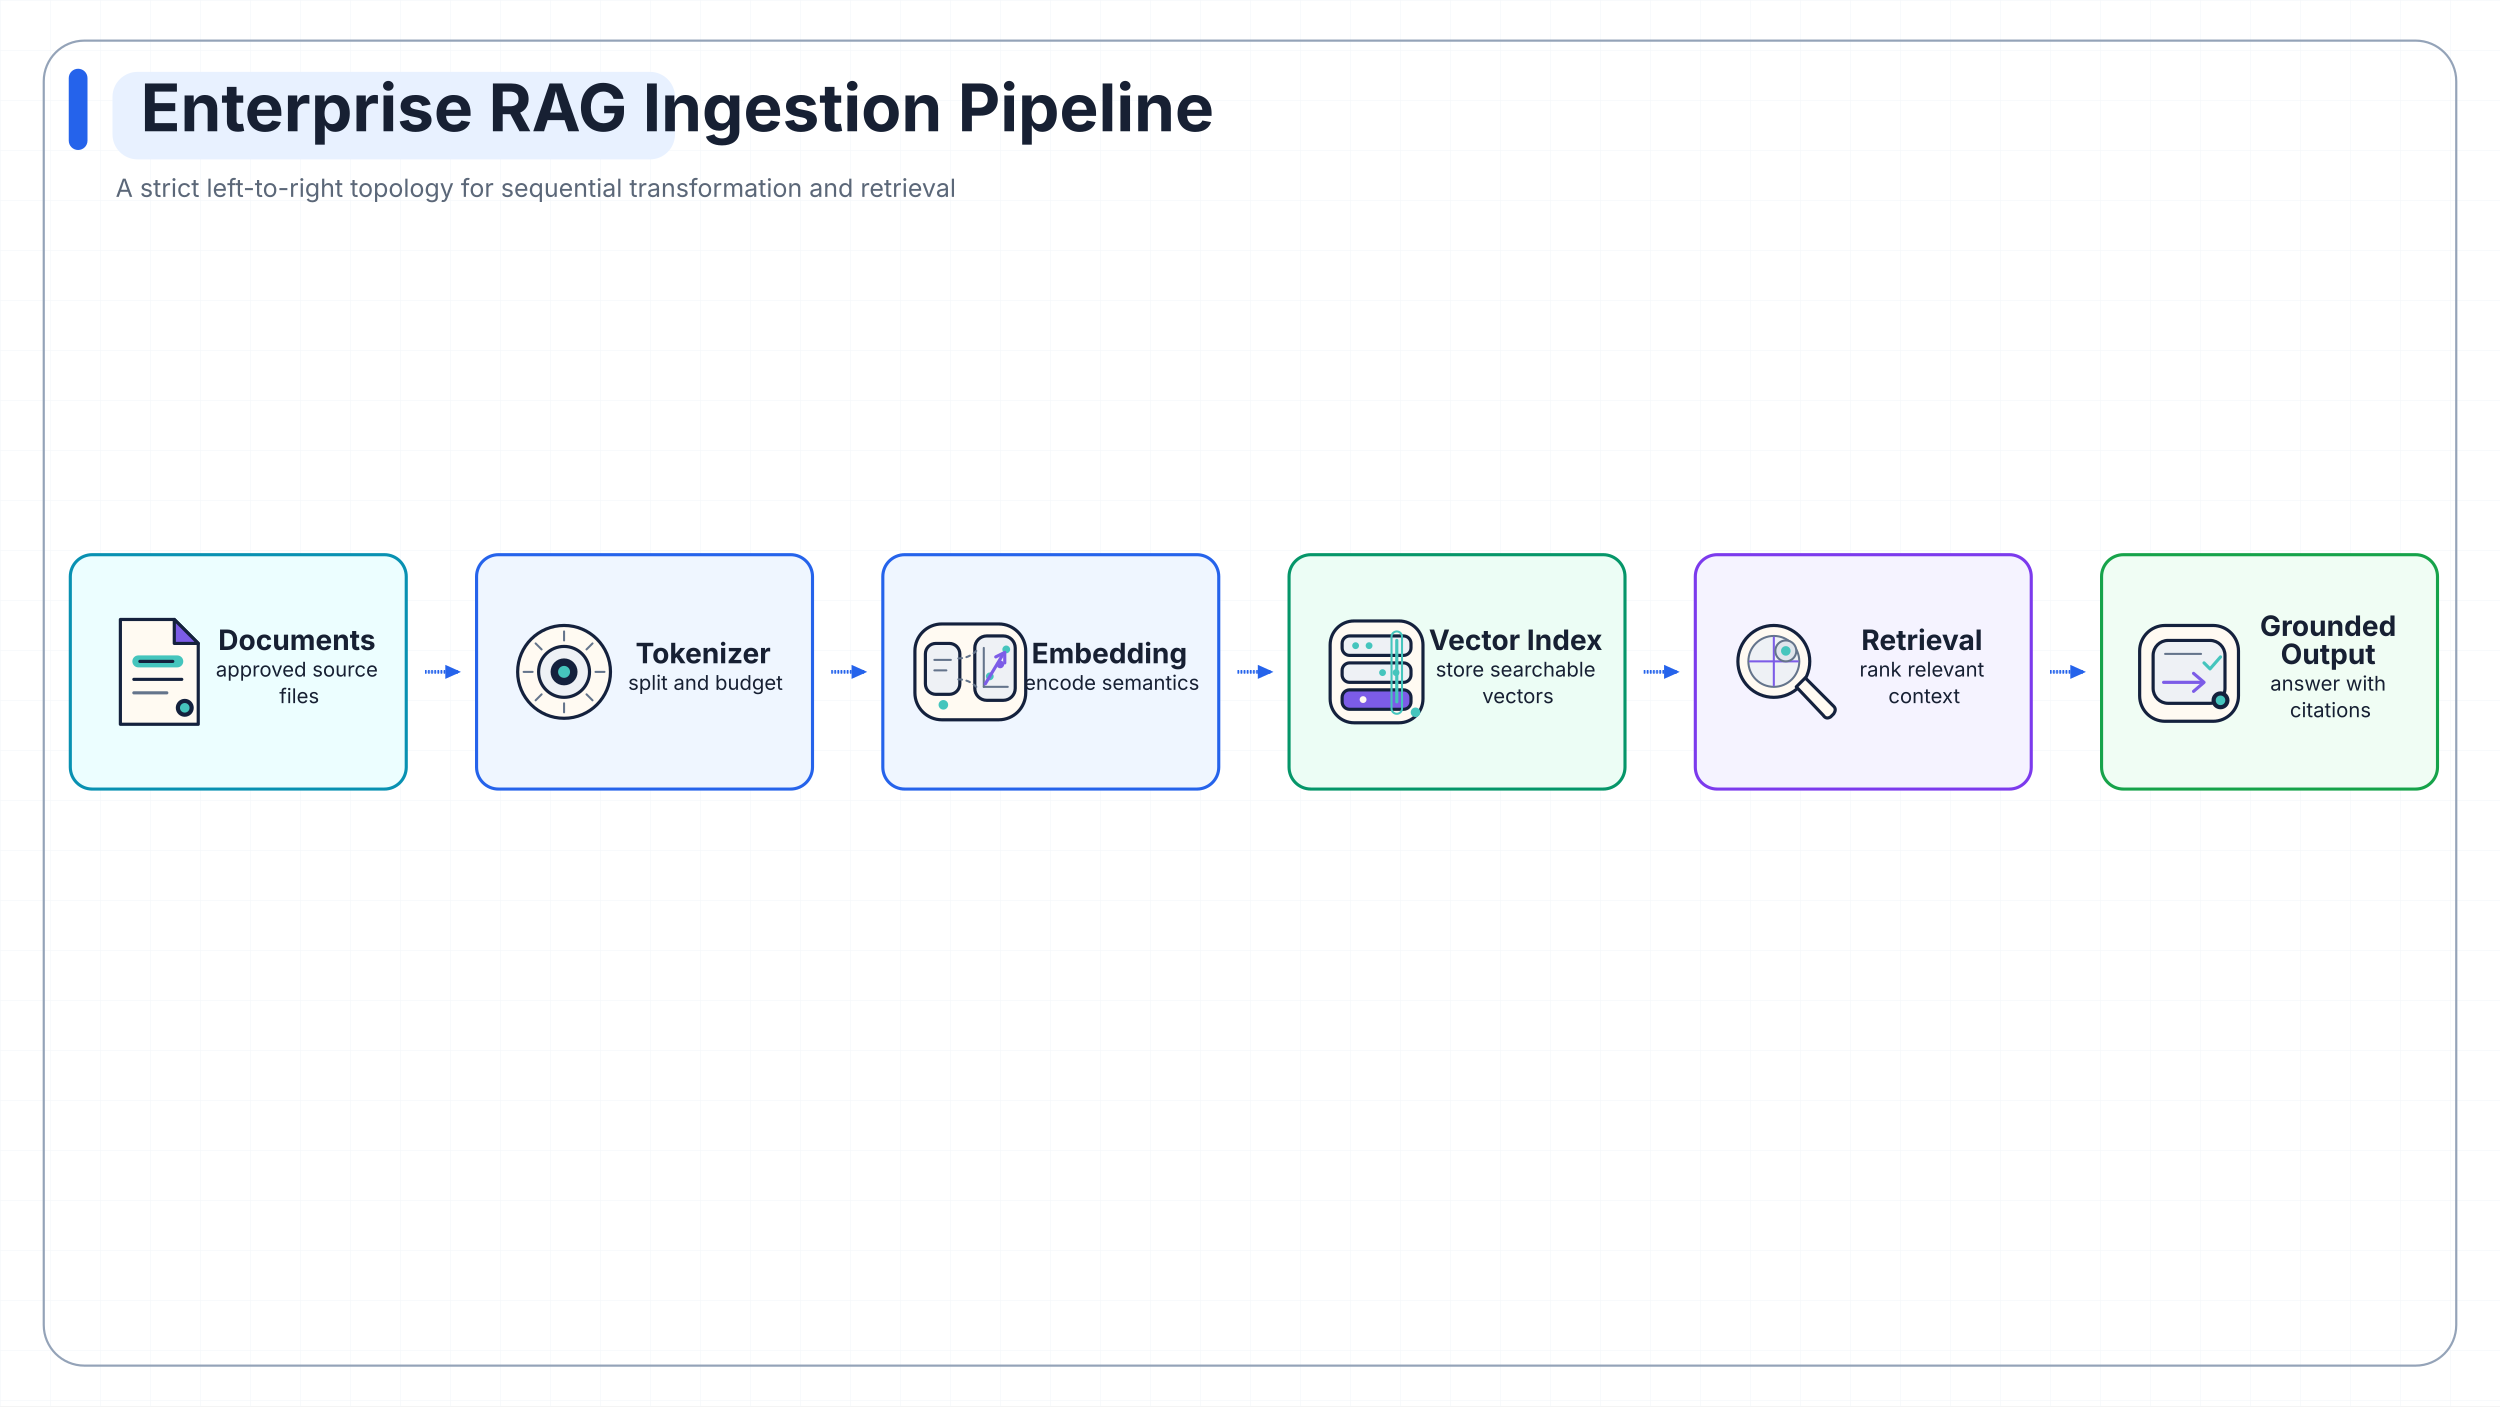
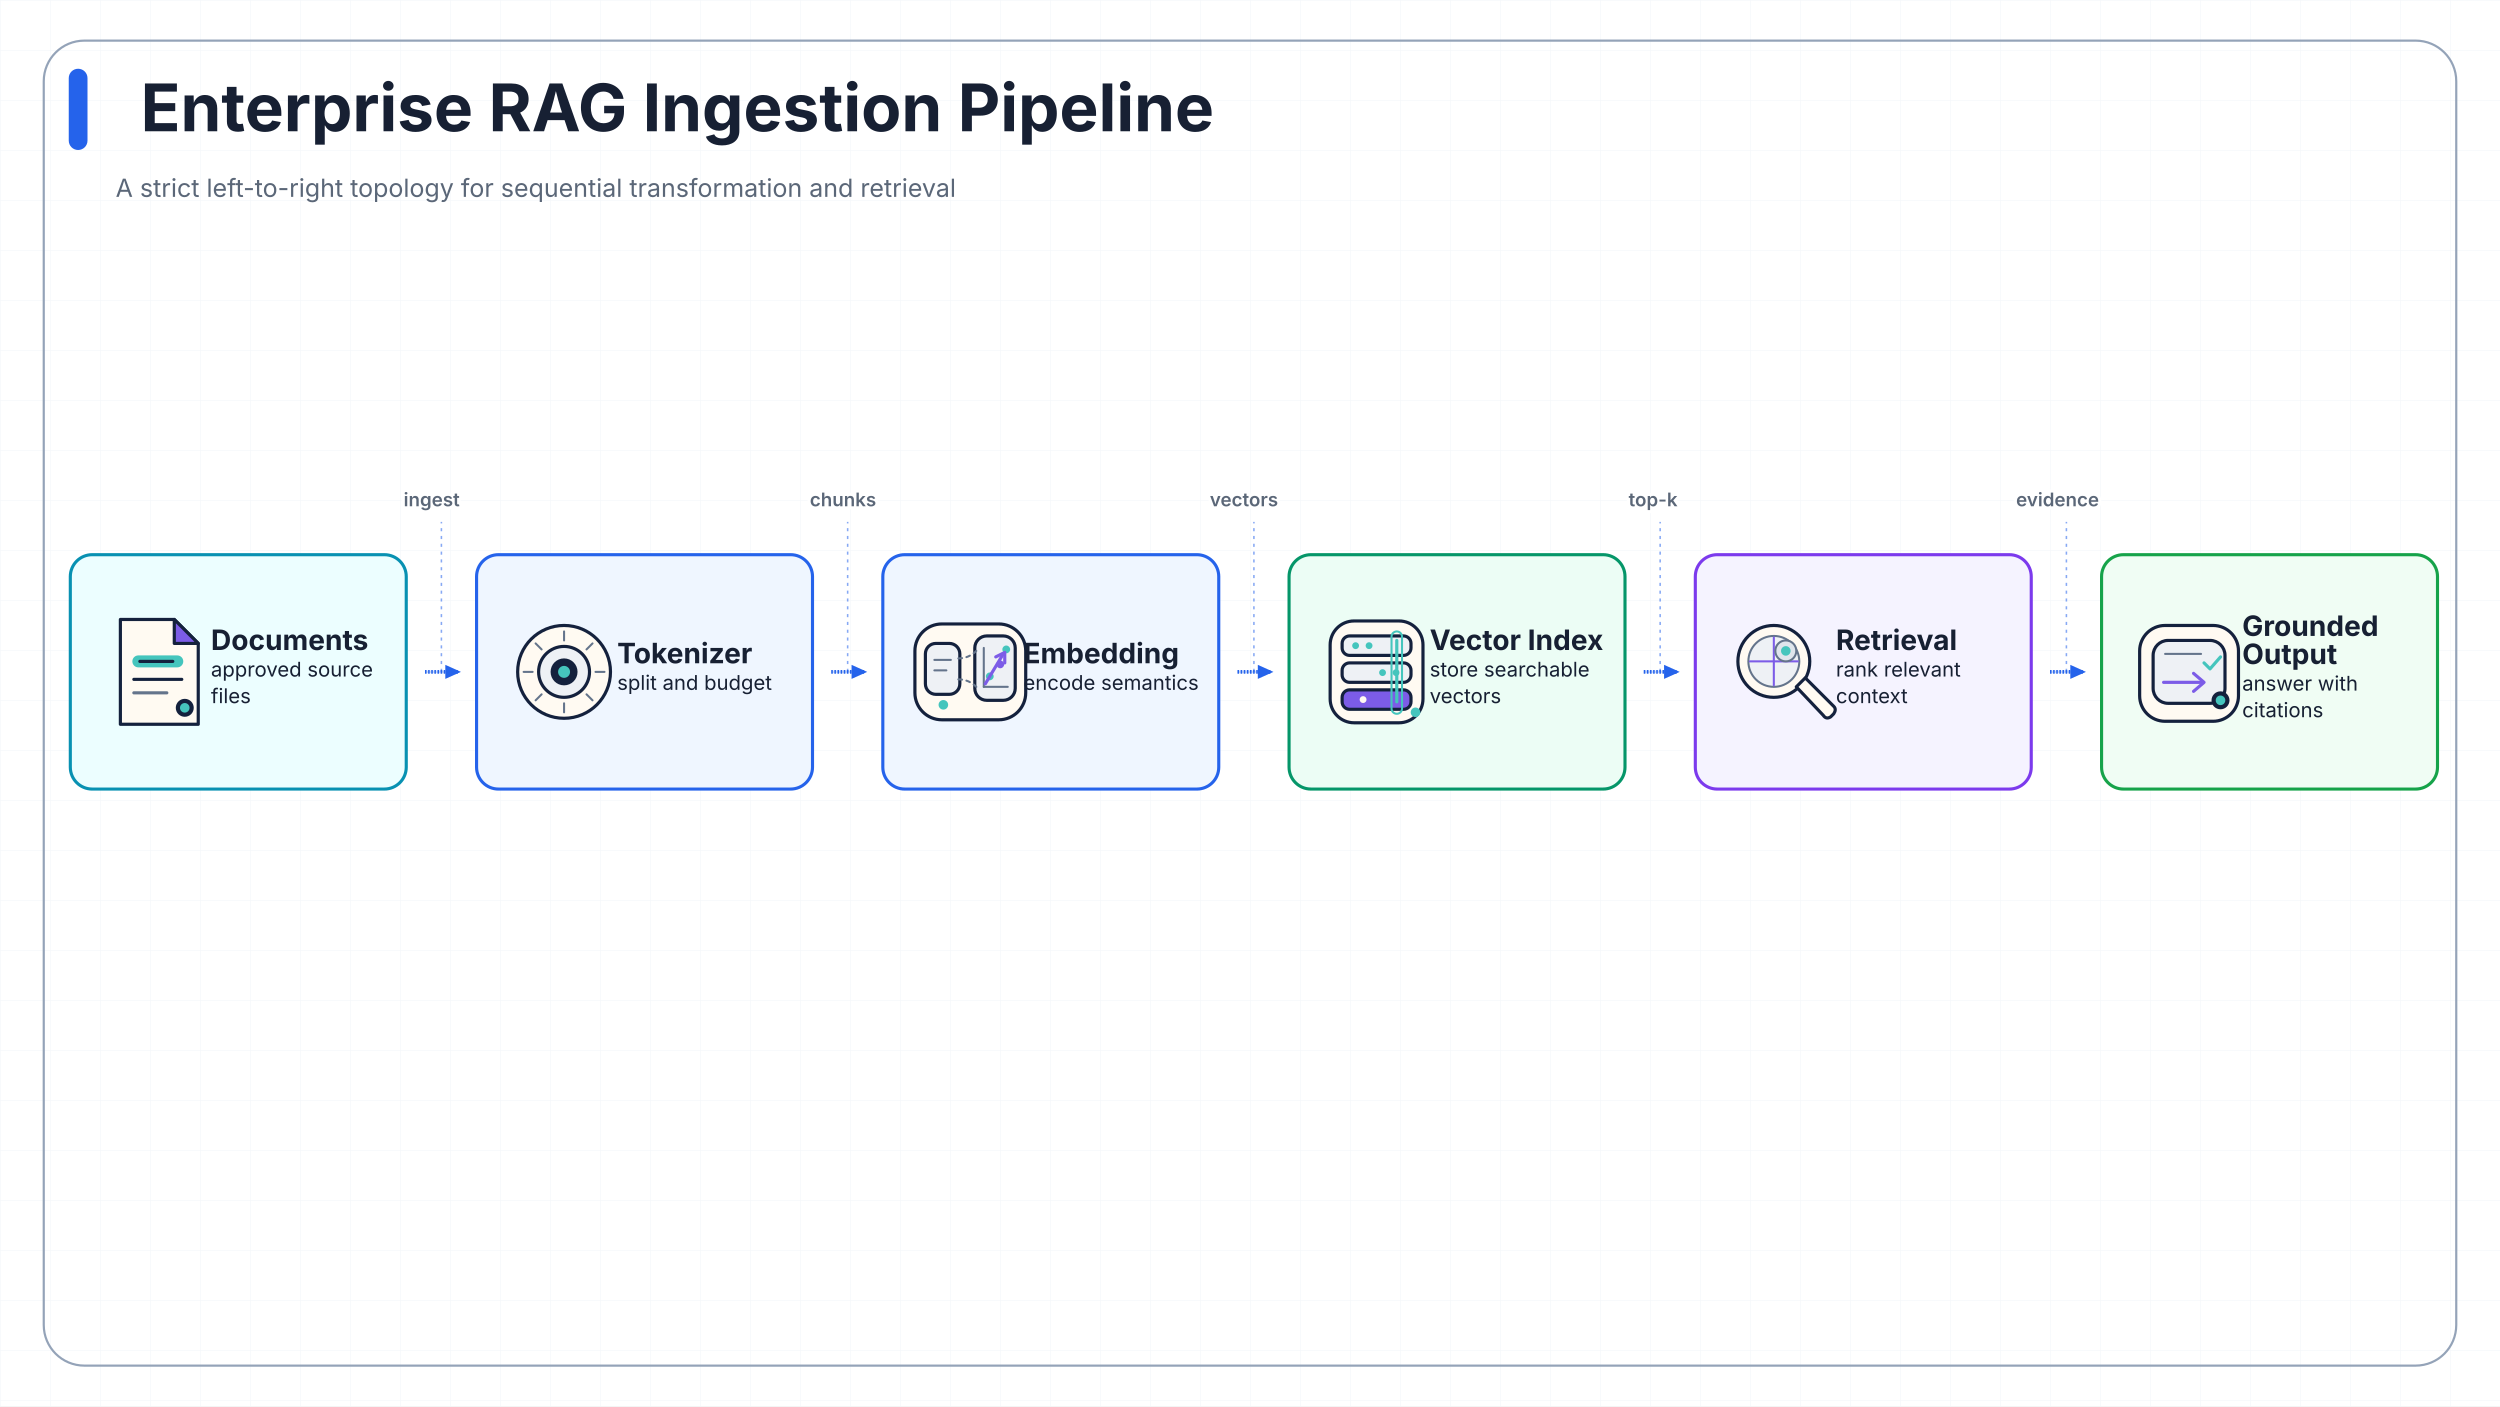
- <svg xmlns="http://www.w3.org/2000/svg" width="1600" height="900" viewBox="0 0 1600 900" role="img" aria-labelledby="diagram-title diagram-desc" data-motion-profile="showcase-v1" data-motion-sequence="staged" data-motion-edge="packet-flow" data-motion-node="icon-performance" data-motion-group="none" data-motion-title="highlight-sweep" data-motion-reduced="static" data-icon-system="diagram-core-v1">
+ <svg xmlns="http://www.w3.org/2000/svg" width="1600" height="900" viewBox="0 0 1600 900" role="img" aria-labelledby="diagram-title diagram-desc" lang="en" xml:lang="en" data-locale="en" data-motion-profile="showcase-v1" data-motion-sequence="staged" data-motion-edge="packet-flow" data-motion-node="icon-performance" data-motion-group="none" data-motion-title="highlight-sweep" data-motion-reduced="static" data-icon-system="diagram-core-v1">
  <style>
  .title { font: 700 42px ui-sans-serif, system-ui, -apple-system, BlinkMacSystemFont, "Segoe UI", sans-serif; letter-spacing: 0; }
  .subtitle { font: 400 16px ui-sans-serif, system-ui, -apple-system, BlinkMacSystemFont, "Segoe UI", sans-serif; }
  .node-title { font: 700 18px ui-sans-serif, system-ui, -apple-system, BlinkMacSystemFont, "Segoe UI", sans-serif; }
  .node-caption { font: 400 13px ui-sans-serif, system-ui, -apple-system, BlinkMacSystemFont, "Segoe UI", sans-serif; opacity: 0.84; }
  .group-label { font: 700 14px ui-sans-serif, system-ui, -apple-system, BlinkMacSystemFont, "Segoe UI", sans-serif; text-transform: uppercase; letter-spacing: 0.08em; }
-   .edge-label { font: 600 13px ui-sans-serif, system-ui, -apple-system, BlinkMacSystemFont, "Segoe UI", sans-serif; }
+   .edge-label { font: 600 12px ui-sans-serif, system-ui, -apple-system, BlinkMacSystemFont, "Segoe UI", sans-serif; paint-order: stroke; stroke: #ffffff; stroke-width: 4px; stroke-linejoin: round; }
  .step-label { font: 700 12px ui-sans-serif, system-ui, -apple-system, BlinkMacSystemFont, "Segoe UI", sans-serif; }
  .edge-flow { stroke-linecap: round; }
  .edge-draw, .edge-base { stroke-linecap: butt; stroke-linejoin: round; }
  .edge-particle { filter: url(#particle-glow); }
  .edge-arrow-particle { filter: url(#particle-glow); }
  .semantic-icon { vector-effect: non-scaling-stroke; }
  .semantic-icon-breathe { transform-box: fill-box; transform-origin: center; animation: semanticIconBreathe 2.8s ease-in-out infinite; }
  .icon-breathe-halo { pointer-events: none; filter: url(#particle-glow); }
  .node-glow, .node-burst { pointer-events: none; }
  #title-accent { transform-origin: 50px 70px; animation: titlePulse 4.8s ease-in-out infinite; }
  #title-highlight { transform-origin: 252px 74px; animation: titleSlide 5.6s ease-in-out infinite; }
  @keyframes titlePulse { 0%, 100% { opacity: 0.76; } 50% { opacity: 1; } }
  @keyframes titleSlide { 0%, 100% { transform: translateX(0); opacity: 0.9; } 50% { transform: translateX(8px); opacity: 1; } }
  @keyframes semanticIconBreathe { 0%, 100% { transform: scale(0.96); opacity: 0.72; } 50% { transform: scale(1.08); opacity: 1; } }
  @media (prefers-reduced-motion: reduce) {
    #title-accent, #title-highlight, .semantic-icon-breathe { animation: none; }
  }
</style>
  <rect width="100%" height="100%" fill="#ffffff" />
  <defs>
    <filter id="soft-glow" x="-40%" y="-40%" width="180%" height="180%">
      <feGaussianBlur stdDeviation="5" result="blur" />
      <feMerge>
        <feMergeNode in="blur" />
        <feMergeNode in="SourceGraphic" />
      </feMerge>
    </filter>
    <filter id="particle-glow" x="-80%" y="-80%" width="260%" height="260%">
      <feGaussianBlur stdDeviation="2.6" result="blur" />
      <feMerge>
        <feMergeNode in="blur" />
        <feMergeNode in="SourceGraphic" />
      </feMerge>
    </filter>
    <pattern id="grid" width="32" height="32" patternUnits="userSpaceOnUse">
      <path d="M 32 0 L 0 0 0 32" fill="none" stroke="#edf2f7" stroke-width="1" />
    </pattern>
  </defs>
  <rect width="100%" height="100%" fill="url(#grid)" opacity="0.52" />
  <rect x="28" y="26" width="1544" height="848" rx="26" fill="none" stroke="#94a3b8" stroke-width="1.4" opacity="1.00" />
  <rect id="title-accent" x="44" y="44" width="12" height="52" rx="6" fill="#2563eb" style="animation:none" />
-   <rect id="title-highlight" x="72" y="46" width="360" height="56" rx="16" fill="#e8f1ff" style="animation:none" />
+   <rect id="title-highlight" x="72" y="46" width="360" height="56" rx="16" fill="#e8f1ff" opacity="0" style="animation:none" />
  <text id="main-title" x="90" y="84" class="title" fill="#172033" opacity="1">
  Enterprise RAG Ingestion Pipeline
</text>
  <text x="74" y="126" class="subtitle" fill="#5b6778" opacity="1">
  A strict left-to-right topology for sequential transformation and retrieval
</text>
  <defs>
    <marker id="arrow-1" markerWidth="12" markerHeight="12" viewBox="0 0 12 12" refX="9" refY="6" orient="auto" markerUnits="userSpaceOnUse">
      <path d="M 1 1.5 L 11 6 L 1 10.5 z" fill="#2563eb" />
    </marker>
  </defs>
-   <g class="edge" data-role="process">
+   <g class="edge" data-role="process" data-source="documents" data-target="tokenizer" data-label-placement="placed" data-expected-label="ingest" data-direction="forward" data-relation-id="@edge:0">
    <path class="edge-base" d="M 272.0 430.0 L 293.0 430.0" fill="none" stroke="#2563eb" stroke-width="1.7" opacity="0.24" />
    <path class="edge-draw" d="M 272.0 430.0 L 293.0 430.0" fill="none" stroke="#2563eb" stroke-width="2.4" pathLength="1" stroke-dasharray="1" stroke-dashoffset="0" marker-end="url(#arrow-1)" />
-     <text x="282.5" y="416.0" class="edge-label" fill="#5b6778" opacity="1">
- 
+     <path class="edge-label-leader" d="M 282.5 430.0 L 282.5 334.0" fill="none" stroke="#2563eb" stroke-width="1" stroke-dasharray="2 3" opacity="0.55" pointer-events="none" />
+     <text x="258.3" y="324.0" class="edge-label" fill="#5b6778" opacity="1">
+     ingest
  </text>
  </g>
  <defs>
    <marker id="arrow-2" markerWidth="12" markerHeight="12" viewBox="0 0 12 12" refX="9" refY="6" orient="auto" markerUnits="userSpaceOnUse">
      <path d="M 1 1.5 L 11 6 L 1 10.5 z" fill="#2563eb" />
    </marker>
  </defs>
-   <g class="edge" data-role="process">
+   <g class="edge" data-role="process" data-source="tokenizer" data-target="embedding" data-label-placement="placed" data-expected-label="chunks" data-direction="forward" data-relation-id="@edge:1">
    <path class="edge-base" d="M 532.0 430.0 L 553.0 430.0" fill="none" stroke="#2563eb" stroke-width="1.7" opacity="0.24" />
    <path class="edge-draw" d="M 532.0 430.0 L 553.0 430.0" fill="none" stroke="#2563eb" stroke-width="2.4" pathLength="1" stroke-dasharray="1" stroke-dashoffset="0" marker-end="url(#arrow-2)" />
-     <text x="542.5" y="416.0" class="edge-label" fill="#5b6778" opacity="1">
- 
+     <path class="edge-label-leader" d="M 542.5 430.0 L 542.5 334.0" fill="none" stroke="#2563eb" stroke-width="1" stroke-dasharray="2 3" opacity="0.55" pointer-events="none" />
+     <text x="518.3" y="324.0" class="edge-label" fill="#5b6778" opacity="1">
+     chunks
  </text>
  </g>
  <defs>
    <marker id="arrow-3" markerWidth="12" markerHeight="12" viewBox="0 0 12 12" refX="9" refY="6" orient="auto" markerUnits="userSpaceOnUse">
      <path d="M 1 1.5 L 11 6 L 1 10.5 z" fill="#2563eb" />
    </marker>
  </defs>
-   <g class="edge" data-role="process">
+   <g class="edge" data-role="process" data-source="embedding" data-target="index" data-label-placement="placed" data-expected-label="vectors" data-direction="forward" data-relation-id="@edge:2">
    <path class="edge-base" d="M 792.0 430.0 L 813.0 430.0" fill="none" stroke="#2563eb" stroke-width="1.7" opacity="0.24" />
    <path class="edge-draw" d="M 792.0 430.0 L 813.0 430.0" fill="none" stroke="#2563eb" stroke-width="2.4" pathLength="1" stroke-dasharray="1" stroke-dashoffset="0" marker-end="url(#arrow-3)" />
-     <text x="802.5" y="416.0" class="edge-label" fill="#5b6778" opacity="1">
- 
+     <path class="edge-label-leader" d="M 802.5 430.0 L 802.5 334.0" fill="none" stroke="#2563eb" stroke-width="1" stroke-dasharray="2 3" opacity="0.55" pointer-events="none" />
+     <text x="774.3" y="324.0" class="edge-label" fill="#5b6778" opacity="1">
+     vectors
  </text>
  </g>
  <defs>
    <marker id="arrow-4" markerWidth="12" markerHeight="12" viewBox="0 0 12 12" refX="9" refY="6" orient="auto" markerUnits="userSpaceOnUse">
      <path d="M 1 1.5 L 11 6 L 1 10.5 z" fill="#2563eb" />
    </marker>
  </defs>
-   <g class="edge" data-role="process">
+   <g class="edge" data-role="process" data-source="index" data-target="retrieval" data-label-placement="placed" data-expected-label="top-k" data-direction="forward" data-relation-id="@edge:3">
    <path class="edge-base" d="M 1052.0 430.0 L 1073.0 430.0" fill="none" stroke="#2563eb" stroke-width="1.7" opacity="0.24" />
    <path class="edge-draw" d="M 1052.0 430.0 L 1073.0 430.0" fill="none" stroke="#2563eb" stroke-width="2.4" pathLength="1" stroke-dasharray="1" stroke-dashoffset="0" marker-end="url(#arrow-4)" />
-     <text x="1062.5" y="416.0" class="edge-label" fill="#5b6778" opacity="1">
- 
+     <path class="edge-label-leader" d="M 1062.5 430.0 L 1062.5 334.0" fill="none" stroke="#2563eb" stroke-width="1" stroke-dasharray="2 3" opacity="0.55" pointer-events="none" />
+     <text x="1042.3" y="324.0" class="edge-label" fill="#5b6778" opacity="1">
+     top-k
  </text>
  </g>
  <defs>
    <marker id="arrow-5" markerWidth="12" markerHeight="12" viewBox="0 0 12 12" refX="9" refY="6" orient="auto" markerUnits="userSpaceOnUse">
      <path d="M 1 1.5 L 11 6 L 1 10.5 z" fill="#2563eb" />
    </marker>
  </defs>
-   <g class="edge" data-role="process">
+   <g class="edge" data-role="process" data-source="retrieval" data-target="output" data-label-placement="placed" data-expected-label="evidence" data-direction="forward" data-relation-id="@edge:4">
    <path class="edge-base" d="M 1312.0 430.0 L 1333.0 430.0" fill="none" stroke="#2563eb" stroke-width="1.7" opacity="0.24" />
    <path class="edge-draw" d="M 1312.0 430.0 L 1333.0 430.0" fill="none" stroke="#2563eb" stroke-width="2.4" pathLength="1" stroke-dasharray="1" stroke-dashoffset="0" marker-end="url(#arrow-5)" />
-     <text x="1322.5" y="416.0" class="edge-label" fill="#5b6778" opacity="1">
- 
+     <path class="edge-label-leader" d="M 1322.5 430.0 L 1322.5 334.0" fill="none" stroke="#2563eb" stroke-width="1" stroke-dasharray="2 3" opacity="0.55" pointer-events="none" />
+     <text x="1290.3" y="324.0" class="edge-label" fill="#5b6778" opacity="1">
+     evidence
  </text>
  </g>
  <g id="node-documents" class="node motion-node" data-role="source" opacity="1">
    <rect class="node-surface" x="45.0" y="355.0" width="215.0" height="150.0" rx="14.0" fill="#ecfeff" stroke="#0891b2" stroke-width="2.0" />
    <g class="semantic-icon-wrap semantic-icon-diagram-core-wrap" data-icon="document" data-node-id="documents" data-icon-presentation="showcase">
      <g transform="translate(55 384) scale(0.9583333)" data-icon="document" data-icon-source="diagram-core-v1" data-asset-revision="1" aria-hidden="true" style="--icon-accent:#94a3b8;--icon-accent-secondary:#2563eb;--icon-detail:#5b6778;--icon-status-active:#38bdf8;--icon-status-error:#e65b65;--icon-status-idle:#94a3b8;--icon-status-success:#35b66f;--icon-status-warning:#f3a53a;--icon-stroke:#172033;--icon-surface-main:#f8fafc;--icon-surface-recessed:#edf2f7;--icon-surface-secondary:#ffffff" id="node_u2x2edocuments__document__root">
        <g data-part="body" id="node_u2x2edocuments__document__body">
          <g data-part="page" id="node_u2x2edocuments__document__page">
            <path d="M 23 13 H 59 L 75 29 V 83 H 23 Z" fill="var(--icon-surface-main, #fffaf2)" stroke="var(--icon-stroke, #14213d)" stroke-width="2.125" stroke-linejoin="round" data-stroke-role="outer" />
          </g>
          <g data-part="fold" id="node_u2x2edocuments__document__fold">
            <polygon points="59,13 59,29 75,29" fill="var(--icon-accent, #7c5ce7)" stroke="var(--icon-stroke, #14213d)" stroke-width="2.125" stroke-linejoin="round" data-stroke-role="outer" />
          </g>
          <g data-part="line-top" id="node_u2x2edocuments__document__line-top">
            <rect x="31" y="37" width="34" height="8" rx="4" fill="var(--icon-accent-secondary, #45c5bd)" />
            <line x1="36" y1="41" x2="58" y2="41" stroke="var(--icon-surface-contrast, #14213d)" stroke-width="2.125" stroke-linecap="round" data-stroke-role="inner" />
          </g>
          <g data-part="line-middle" id="node_u2x2edocuments__document__line-middle">
            <line x1="32" y1="53" x2="64" y2="53" stroke="var(--icon-stroke, #14213d)" stroke-width="2.125" stroke-linecap="round" data-stroke-role="inner" />
          </g>
          <g data-part="line-bottom" id="node_u2x2edocuments__document__line-bottom">
            <line x1="32" y1="62" x2="54" y2="62" stroke="var(--icon-detail, #64748b)" stroke-width="2.125" stroke-linecap="round" data-stroke-role="inner" />
          </g>
          <g data-part="indicator" id="node_u2x2edocuments__document__indicator">
            <circle cx="66" cy="72" r="6" fill="var(--icon-surface-contrast, #14213d)" />
            <circle cx="66" cy="72" r="3.2" fill="var(--icon-accent-secondary, #45c5bd)" />
          </g>
        </g>
      </g>
    </g>
-     <text x="191.5" y="416.0" class="node-text-block" text-anchor="middle" fill="#172033">
-       <tspan x="191.5" dy="0" class="node-title">Documents</tspan>
-       <tspan x="191.5" dy="17" class="node-caption" textLength="105.0" lengthAdjust="spacingAndGlyphs">approved source</tspan>
-       <tspan x="191.5" dy="17" class="node-caption">files</tspan>
+     <text x="135.0" y="416.0" class="node-text-block" text-anchor="start" fill="#172033">
+       <tspan x="135.0" dy="0" class="node-title">Documents</tspan>
+       <tspan x="135.0" dy="17" class="node-caption" textLength="105.0" lengthAdjust="spacingAndGlyphs">approved source</tspan>
+       <tspan x="135.0" dy="17" class="node-caption">files</tspan>
    </text>
  </g>
  <g id="node-tokenizer" class="node motion-node" data-role="process" opacity="1">
    <rect class="node-surface" x="305.0" y="355.0" width="215.0" height="150.0" rx="14.0" fill="#eff6ff" stroke="#2563eb" stroke-width="2.0" />
    <g class="semantic-icon-wrap semantic-icon-diagram-core-wrap" data-icon="token" data-node-id="tokenizer" data-icon-presentation="showcase">
      <g transform="translate(315 384) scale(0.9583333)" data-icon="token" data-icon-source="diagram-core-v1" data-asset-revision="1" aria-hidden="true" style="--icon-accent:#94a3b8;--icon-accent-secondary:#2563eb;--icon-detail:#5b6778;--icon-status-active:#38bdf8;--icon-status-error:#e65b65;--icon-status-idle:#94a3b8;--icon-status-success:#35b66f;--icon-status-warning:#f3a53a;--icon-stroke:#172033;--icon-surface-main:#f8fafc;--icon-surface-recessed:#edf2f7;--icon-surface-secondary:#ffffff" id="node_u2x2etokenizer__token__root">
        <g data-part="body" id="node_u2x2etokenizer__token__body">
          <g data-part="shell" id="node_u2x2etokenizer__token__shell">
            <circle cx="48" cy="48" r="31" fill="var(--icon-surface-main, #fffaf2)" stroke="var(--icon-stroke, #14213d)" stroke-width="2.125" data-stroke-role="outer" />
          </g>
          <g data-part="tick-group" id="node_u2x2etokenizer__token__tick-group">
            <line x1="48" y1="21" x2="48" y2="27" stroke="var(--icon-detail, #64748b)" stroke-width="1.375" stroke-linecap="round" data-stroke-role="inner" />
            <line x1="67" y1="29" x2="63" y2="33" stroke="var(--icon-detail, #64748b)" stroke-width="1.375" stroke-linecap="round" data-stroke-role="inner" />
            <line x1="75" y1="48" x2="69" y2="48" stroke="var(--icon-detail, #64748b)" stroke-width="1.375" stroke-linecap="round" data-stroke-role="inner" />
            <line x1="67" y1="67" x2="63" y2="63" stroke="var(--icon-detail, #64748b)" stroke-width="1.375" stroke-linecap="round" data-stroke-role="inner" />
            <line x1="48" y1="75" x2="48" y2="69" stroke="var(--icon-detail, #64748b)" stroke-width="1.375" stroke-linecap="round" data-stroke-role="inner" />
            <line x1="29" y1="67" x2="33" y2="63" stroke="var(--icon-detail, #64748b)" stroke-width="1.375" stroke-linecap="round" data-stroke-role="inner" />
            <line x1="21" y1="48" x2="27" y2="48" stroke="var(--icon-detail, #64748b)" stroke-width="1.375" stroke-linecap="round" data-stroke-role="inner" />
            <line x1="29" y1="29" x2="33" y2="33" stroke="var(--icon-detail, #64748b)" stroke-width="1.375" stroke-linecap="round" data-stroke-role="inner" />
          </g>
          <g data-part="core" id="node_u2x2etokenizer__token__core">
            <circle cx="48" cy="48" r="17" fill="var(--icon-surface-secondary, #eef1f5)" stroke="var(--icon-stroke, #14213d)" stroke-width="2.125" data-stroke-role="outer" />
            <circle cx="48" cy="48" r="9" fill="var(--icon-surface-contrast, #14213d)" />
          </g>
          <g data-part="indicator" id="node_u2x2etokenizer__token__indicator">
            <circle cx="48" cy="48" r="4" fill="var(--icon-accent-secondary, #45c5bd)" />
          </g>
        </g>
      </g>
    </g>
-     <text x="451.5" y="424.5" class="node-text-block" text-anchor="middle" fill="#172033">
-       <tspan x="451.5" dy="0" class="node-title">Tokenizer</tspan>
-       <tspan x="451.5" dy="17" class="node-caption" textLength="105.0" lengthAdjust="spacingAndGlyphs">split and budget</tspan>
+     <text x="395.0" y="424.5" class="node-text-block" text-anchor="start" fill="#172033">
+       <tspan x="395.0" dy="0" class="node-title">Tokenizer</tspan>
+       <tspan x="395.0" dy="17" class="node-caption" textLength="105.0" lengthAdjust="spacingAndGlyphs">split and budget</tspan>
    </text>
  </g>
  <g id="node-embedding" class="node motion-node" data-role="process" opacity="1">
    <rect class="node-surface" x="565.0" y="355.0" width="215.0" height="150.0" rx="14.0" fill="#eff6ff" stroke="#2563eb" stroke-width="2.0" />
    <g class="semantic-icon-wrap semantic-icon-diagram-core-wrap" data-icon="embedding" data-node-id="embedding" data-icon-presentation="showcase">
      <g transform="translate(575 384) scale(0.9583333)" data-icon="embedding" data-icon-source="diagram-core-v1" data-asset-revision="1" aria-hidden="true" style="--icon-accent:#94a3b8;--icon-accent-secondary:#2563eb;--icon-detail:#5b6778;--icon-status-active:#38bdf8;--icon-status-error:#e65b65;--icon-status-idle:#94a3b8;--icon-status-success:#35b66f;--icon-status-warning:#f3a53a;--icon-stroke:#172033;--icon-surface-main:#f8fafc;--icon-surface-recessed:#edf2f7;--icon-surface-secondary:#ffffff" id="node_u2x2eembedding__embedding__root">
        <g data-part="body" id="node_u2x2eembedding__embedding__body">
          <rect x="11" y="16" width="74" height="64" rx="18" fill="var(--icon-surface-main, #fffaf2)" stroke="var(--icon-stroke, #14213d)" stroke-width="2.125" data-stroke-role="outer" />
        </g>
        <g data-part="input-card" id="node_u2x2eembedding__embedding__input-card">
          <rect x="18" y="29" width="23" height="34" rx="7" fill="var(--icon-surface-secondary, #eef1f5)" stroke="var(--icon-stroke, #14213d)" stroke-width="2.125" data-stroke-role="outer" />
          <line x1="24" y1="40" x2="35" y2="40" stroke="var(--icon-detail, #64748b)" stroke-width="1.375" stroke-linecap="round" data-stroke-role="inner" />
          <line x1="24" y1="47" x2="32" y2="47" stroke="var(--icon-detail, #64748b)" stroke-width="1.375" stroke-linecap="round" data-stroke-role="inner" />
        </g>
        <g data-part="coordinate-space" id="node_u2x2eembedding__embedding__coordinate-space">
          <rect x="51" y="24" width="27" height="43" rx="8" fill="var(--icon-surface-secondary, #eef1f5)" stroke="var(--icon-stroke, #14213d)" stroke-width="2.125" data-stroke-role="outer" />
          <line x1="57" y1="58" x2="73" y2="58" stroke="var(--icon-detail, #64748b)" stroke-width="1.375" stroke-linecap="round" data-stroke-role="inner" />
          <line x1="57" y1="58" x2="57" y2="32" stroke="var(--icon-detail, #64748b)" stroke-width="1.375" stroke-linecap="round" data-stroke-role="inner" />
        </g>
        <g data-part="points" id="node_u2x2eembedding__embedding__points">
          <circle cx="61" cy="51" r="2.6" fill="var(--icon-accent-secondary, #45c5bd)" />
          <circle cx="68" cy="43" r="2.6" fill="var(--icon-accent, #7c5ce7)" />
          <circle cx="72" cy="33" r="2.6" fill="var(--icon-accent-secondary, #45c5bd)" />
        </g>
        <g data-part="vector" id="node_u2x2eembedding__embedding__vector">
          <path d="M 58 56 L 70 36" fill="none" stroke="var(--icon-accent, #7c5ce7)" stroke-width="2.125" stroke-linecap="round" data-stroke-role="outer" />
          <polyline points="65,38 71,35 71,42" fill="none" stroke="var(--icon-accent, #7c5ce7)" stroke-width="2.125" stroke-linecap="round" stroke-linejoin="round" data-stroke-role="outer" />
        </g>
        <g data-part="projection" id="node_u2x2eembedding__embedding__projection">
          <path d="M 40 39 Q 47 39 52 34" fill="none" stroke="var(--icon-detail, #64748b)" stroke-width="1.375" stroke-linecap="round" stroke-dasharray="2.5 3" data-stroke-role="inner" />
          <path d="M 40 53 Q 47 53 52 58" fill="none" stroke="var(--icon-detail, #64748b)" stroke-width="1.375" stroke-linecap="round" stroke-dasharray="2.5 3" data-stroke-role="inner" />
        </g>
        <g data-part="indicator" id="node_u2x2eembedding__embedding__indicator">
          <circle cx="30" cy="70" r="3.2" fill="var(--icon-accent-secondary, #45c5bd)" />
        </g>
      </g>
    </g>
-     <text x="711.5" y="424.5" class="node-text-block" text-anchor="middle" fill="#172033">
-       <tspan x="711.5" dy="0" class="node-title">Embedding</tspan>
-       <tspan x="711.5" dy="17" class="node-caption" textLength="105.0" lengthAdjust="spacingAndGlyphs">encode semantics</tspan>
+     <text x="655.0" y="424.5" class="node-text-block" text-anchor="start" fill="#172033">
+       <tspan x="655.0" dy="0" class="node-title">Embedding</tspan>
+       <tspan x="655.0" dy="17" class="node-caption" textLength="105.0" lengthAdjust="spacingAndGlyphs">encode semantics</tspan>
    </text>
  </g>
  <g id="node-index" class="node motion-node" data-role="memory" opacity="1">
    <rect class="node-surface" x="825.0" y="355.0" width="215.0" height="150.0" rx="14.0" fill="#ecfdf5" stroke="#059669" stroke-width="2.0" />
    <g class="semantic-icon-wrap semantic-icon-diagram-core-wrap" data-icon="vector-database" data-node-id="index" data-icon-presentation="showcase">
      <g transform="translate(835 384) scale(0.9583333)" data-icon="vector-database" data-icon-source="diagram-core-v1" data-asset-revision="1" aria-hidden="true" style="--icon-accent:#94a3b8;--icon-accent-secondary:#2563eb;--icon-detail:#5b6778;--icon-status-active:#38bdf8;--icon-status-error:#e65b65;--icon-status-idle:#94a3b8;--icon-status-success:#35b66f;--icon-status-warning:#f3a53a;--icon-stroke:#172033;--icon-surface-main:#f8fafc;--icon-surface-recessed:#edf2f7;--icon-surface-secondary:#ffffff" id="node_u2x2eindex__vector-database__root">
        <g data-part="body" id="node_u2x2eindex__vector-database__body">
          <g data-part="shell" id="node_u2x2eindex__vector-database__shell">
            <rect x="17" y="14" width="62" height="68" rx="16" fill="var(--icon-surface-main, #fffaf2)" stroke="var(--icon-stroke, #14213d)" stroke-width="2.125" data-stroke-role="outer" />
          </g>
          <g data-part="layers" id="node_u2x2eindex__vector-database__layers">
            <rect x="25" y="24" width="46" height="13" rx="5" fill="var(--icon-surface-secondary, #eef1f5)" stroke="var(--icon-stroke, #14213d)" stroke-width="2.125" data-stroke-role="outer" />
            <rect x="25" y="42" width="46" height="13" rx="5" fill="var(--icon-surface-secondary, #eef1f5)" stroke="var(--icon-stroke, #14213d)" stroke-width="2.125" data-stroke-role="outer" />
            <rect x="25" y="60" width="46" height="13" rx="5" fill="var(--icon-accent, #7c5ce7)" stroke="var(--icon-stroke, #14213d)" stroke-width="2.125" data-stroke-role="outer" />
          </g>
          <g data-part="points" id="node_u2x2eindex__vector-database__points">
            <circle cx="34" cy="30.5" r="2.3" fill="var(--icon-accent-secondary, #45c5bd)" />
            <circle cx="43" cy="30.5" r="2.3" fill="var(--icon-accent-secondary, #45c5bd)" />
            <circle cx="52" cy="48.5" r="2.3" fill="var(--icon-accent-secondary, #45c5bd)" />
            <circle cx="61" cy="48.5" r="2.3" fill="var(--icon-accent-secondary, #45c5bd)" />
            <circle cx="39" cy="66.5" r="2.3" fill="var(--icon-surface-main, #fffaf2)" />
          </g>
          <g data-part="scanner" id="node_u2x2eindex__vector-database__scanner">
            <rect x="58" y="21" width="7" height="55" rx="3.5" fill="none" stroke="var(--icon-accent-secondary, #45c5bd)" stroke-width="1.375" data-stroke-role="inner" />
            <line x1="61.5" y1="27" x2="61.5" y2="68" stroke="var(--icon-accent-secondary, #45c5bd)" stroke-width="2.125" stroke-linecap="round" data-stroke-role="outer" />
          </g>
          <g data-part="indicator" id="node_u2x2eindex__vector-database__indicator">
            <circle cx="74" cy="75" r="3.2" fill="var(--icon-accent-secondary, #45c5bd)" />
          </g>
        </g>
      </g>
    </g>
-     <text x="971.5" y="416.0" class="node-text-block" text-anchor="middle" fill="#172033">
-       <tspan x="971.5" dy="0" class="node-title" textLength="105.0" lengthAdjust="spacingAndGlyphs">Vector Index</tspan>
-       <tspan x="971.5" dy="17" class="node-caption" textLength="105.0" lengthAdjust="spacingAndGlyphs">store searchable</tspan>
-       <tspan x="971.5" dy="17" class="node-caption">vectors</tspan>
+     <text x="915.0" y="416.0" class="node-text-block" text-anchor="start" fill="#172033">
+       <tspan x="915.0" dy="0" class="node-title" textLength="105.0" lengthAdjust="spacingAndGlyphs">Vector Index</tspan>
+       <tspan x="915.0" dy="17" class="node-caption" textLength="105.0" lengthAdjust="spacingAndGlyphs">store searchable</tspan>
+       <tspan x="915.0" dy="17" class="node-caption">vectors</tspan>
    </text>
  </g>
  <g id="node-retrieval" class="node motion-node" data-role="agent" opacity="1">
    <rect class="node-surface" x="1085.0" y="355.0" width="215.0" height="150.0" rx="14.0" fill="#f5f3ff" stroke="#7c3aed" stroke-width="2.0" />
    <g class="semantic-icon-wrap semantic-icon-diagram-core-wrap" data-icon="search" data-node-id="retrieval" data-icon-presentation="showcase">
      <g transform="translate(1095 384) scale(0.9583333)" data-icon="search" data-icon-source="diagram-core-v1" data-asset-revision="1" aria-hidden="true" style="--icon-accent:#94a3b8;--icon-accent-secondary:#2563eb;--icon-detail:#5b6778;--icon-status-active:#38bdf8;--icon-status-error:#e65b65;--icon-status-idle:#94a3b8;--icon-status-success:#35b66f;--icon-status-warning:#f3a53a;--icon-stroke:#172033;--icon-surface-main:#f8fafc;--icon-surface-recessed:#edf2f7;--icon-surface-secondary:#ffffff" id="node_u2x2eretrieval__search__root">
        <g data-part="body" id="node_u2x2eretrieval__search__body">
          <g data-part="lens" id="node_u2x2eretrieval__search__lens">
            <circle cx="42" cy="41" r="24" fill="var(--icon-surface-main, #fffaf2)" stroke="var(--icon-stroke, #14213d)" stroke-width="2.125" data-stroke-role="outer" />
            <circle cx="42" cy="41" r="17" fill="var(--icon-surface-secondary, #eef1f5)" stroke="var(--icon-detail, #64748b)" stroke-width="1.375" data-stroke-role="inner" />
          </g>
          <g data-part="handle" id="node_u2x2eretrieval__search__handle">
            <path d="M 57 58 L 63 52 L 82 71 Q 84 73 82 76 L 80 78 Q 77 80 75 77 Z" fill="var(--icon-surface-main, #fffaf2)" stroke="var(--icon-stroke, #14213d)" stroke-width="2.125" stroke-linejoin="round" data-stroke-role="outer" />
          </g>
          <g data-part="scan" id="node_u2x2eretrieval__search__scan">
            <line x1="26" y1="41" x2="58" y2="41" stroke="var(--icon-accent, #7c5ce7)" stroke-width="1.375" stroke-linecap="round" data-stroke-role="inner" />
            <line x1="42" y1="25" x2="42" y2="57" stroke="var(--icon-accent, #7c5ce7)" stroke-width="1.375" stroke-linecap="round" data-stroke-role="inner" />
          </g>
          <g data-part="target" id="node_u2x2eretrieval__search__target">
            <circle cx="50" cy="34" r="7" fill="var(--icon-surface-recessed, #dfe5ec)" stroke="var(--icon-detail, #64748b)" stroke-width="1.375" data-stroke-role="inner" />
          </g>
          <g data-part="indicator" id="node_u2x2eretrieval__search__indicator">
            <circle cx="50" cy="34" r="3.2" fill="var(--icon-accent-secondary, #45c5bd)" />
          </g>
        </g>
      </g>
    </g>
-     <text x="1231.5" y="416.0" class="node-text-block" text-anchor="middle" fill="#172033">
-       <tspan x="1231.5" dy="0" class="node-title">Retrieval</tspan>
-       <tspan x="1231.5" dy="17" class="node-caption">rank relevant</tspan>
-       <tspan x="1231.5" dy="17" class="node-caption">context</tspan>
+     <text x="1175.0" y="416.0" class="node-text-block" text-anchor="start" fill="#172033">
+       <tspan x="1175.0" dy="0" class="node-title">Retrieval</tspan>
+       <tspan x="1175.0" dy="17" class="node-caption">rank relevant</tspan>
+       <tspan x="1175.0" dy="17" class="node-caption">context</tspan>
    </text>
  </g>
  <g id="node-output" class="node motion-node" data-role="output" opacity="1">
    <rect class="node-surface" x="1345.0" y="355.0" width="215.0" height="150.0" rx="14.0" fill="#f0fdf4" stroke="#16a34a" stroke-width="2.0" />
    <g class="semantic-icon-wrap semantic-icon-diagram-core-wrap" data-icon="output" data-node-id="output" data-icon-presentation="showcase">
      <g transform="translate(1355 384) scale(0.9583333)" data-icon="output" data-icon-source="diagram-core-v1" data-asset-revision="1" aria-hidden="true" style="--icon-accent:#94a3b8;--icon-accent-secondary:#2563eb;--icon-detail:#5b6778;--icon-status-active:#38bdf8;--icon-status-error:#e65b65;--icon-status-idle:#94a3b8;--icon-status-success:#35b66f;--icon-status-warning:#f3a53a;--icon-stroke:#172033;--icon-surface-main:#f8fafc;--icon-surface-recessed:#edf2f7;--icon-surface-secondary:#ffffff" id="node_u2x2eoutput__output__root">
        <g data-part="body" id="node_u2x2eoutput__output__body">
          <g data-part="shell" id="node_u2x2eoutput__output__shell">
            <rect x="15" y="17" width="66" height="64" rx="17" fill="var(--icon-surface-main, #fffaf2)" stroke="var(--icon-stroke, #14213d)" stroke-width="2.125" data-stroke-role="outer" />
          </g>
          <g data-part="card" id="node_u2x2eoutput__output__card">
            <rect x="24" y="27" width="48" height="42" rx="10" fill="var(--icon-surface-secondary, #eef1f5)" stroke="var(--icon-stroke, #14213d)" stroke-width="2.125" data-stroke-role="outer" />
            <line x1="32" y1="36" x2="56" y2="36" stroke="var(--icon-detail, #64748b)" stroke-width="1.375" stroke-linecap="round" data-stroke-role="inner" />
          </g>
          <g data-part="send-path" id="node_u2x2eoutput__output__send-path">
            <line x1="31" y1="55" x2="56" y2="55" stroke="var(--icon-accent, #7c5ce7)" stroke-width="2.125" stroke-linecap="round" data-stroke-role="outer" />
            <polyline points="51,49 58,55 51,61" fill="none" stroke="var(--icon-accent, #7c5ce7)" stroke-width="2.125" stroke-linecap="round" stroke-linejoin="round" data-stroke-role="outer" />
          </g>
          <g data-part="check" id="node_u2x2eoutput__output__check">
            <path d="M 58 42 L 62 46 L 69 38" fill="none" stroke="var(--icon-accent-secondary, #45c5bd)" stroke-width="2.125" stroke-linecap="round" stroke-linejoin="round" data-stroke-role="outer" />
          </g>
          <g data-part="indicator" id="node_u2x2eoutput__output__indicator">
            <circle cx="69" cy="67" r="6" fill="var(--icon-surface-contrast, #14213d)" />
            <circle cx="69" cy="67" r="3.2" fill="var(--icon-accent-secondary, #45c5bd)" />
          </g>
        </g>
      </g>
    </g>
-     <text x="1491.5" y="407.0" class="node-text-block" text-anchor="middle" fill="#172033">
-       <tspan x="1491.5" dy="0" class="node-title">Grounded</tspan>
-       <tspan x="1491.5" dy="18" class="node-title">Output</tspan>
-       <tspan x="1491.5" dy="17" class="node-caption">answer with</tspan>
-       <tspan x="1491.5" dy="17" class="node-caption">citations</tspan>
+     <text x="1435.0" y="407.0" class="node-text-block" text-anchor="start" fill="#172033">
+       <tspan x="1435.0" dy="0" class="node-title">Grounded</tspan>
+       <tspan x="1435.0" dy="18" class="node-title">Output</tspan>
+       <tspan x="1435.0" dy="17" class="node-caption">answer with</tspan>
+       <tspan x="1435.0" dy="17" class="node-caption">citations</tspan>
    </text>
  </g>
</svg>
